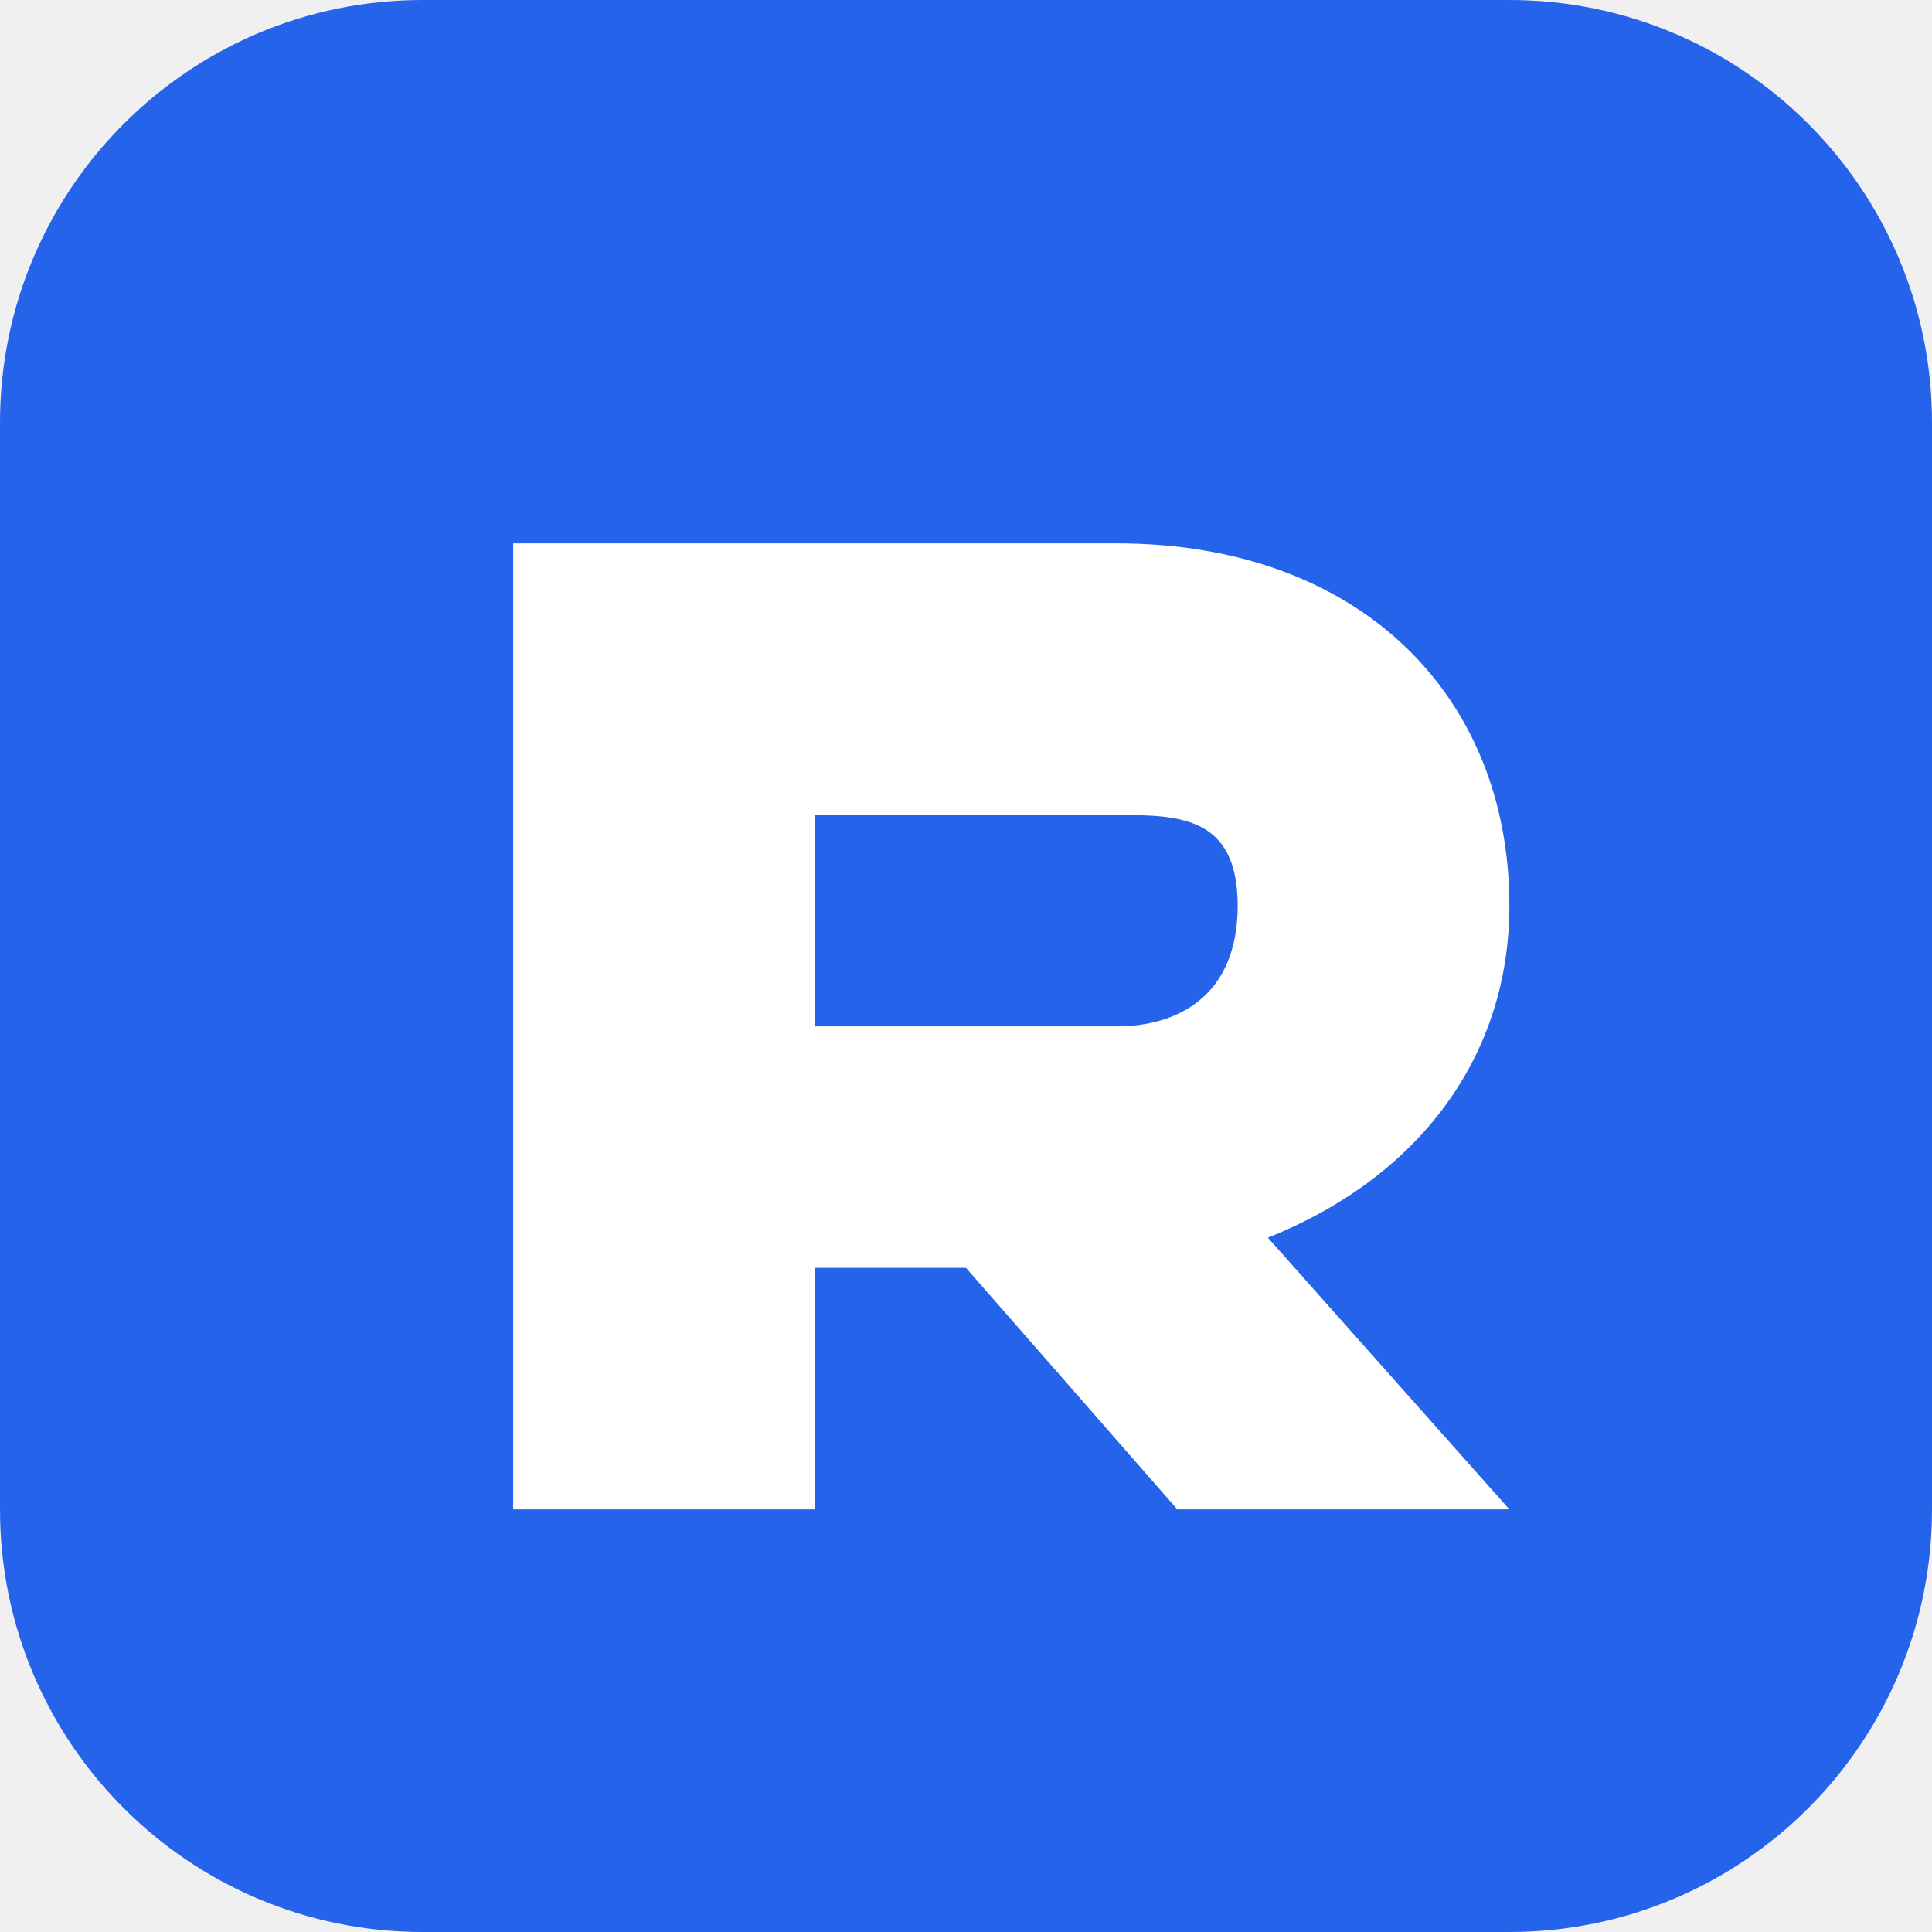
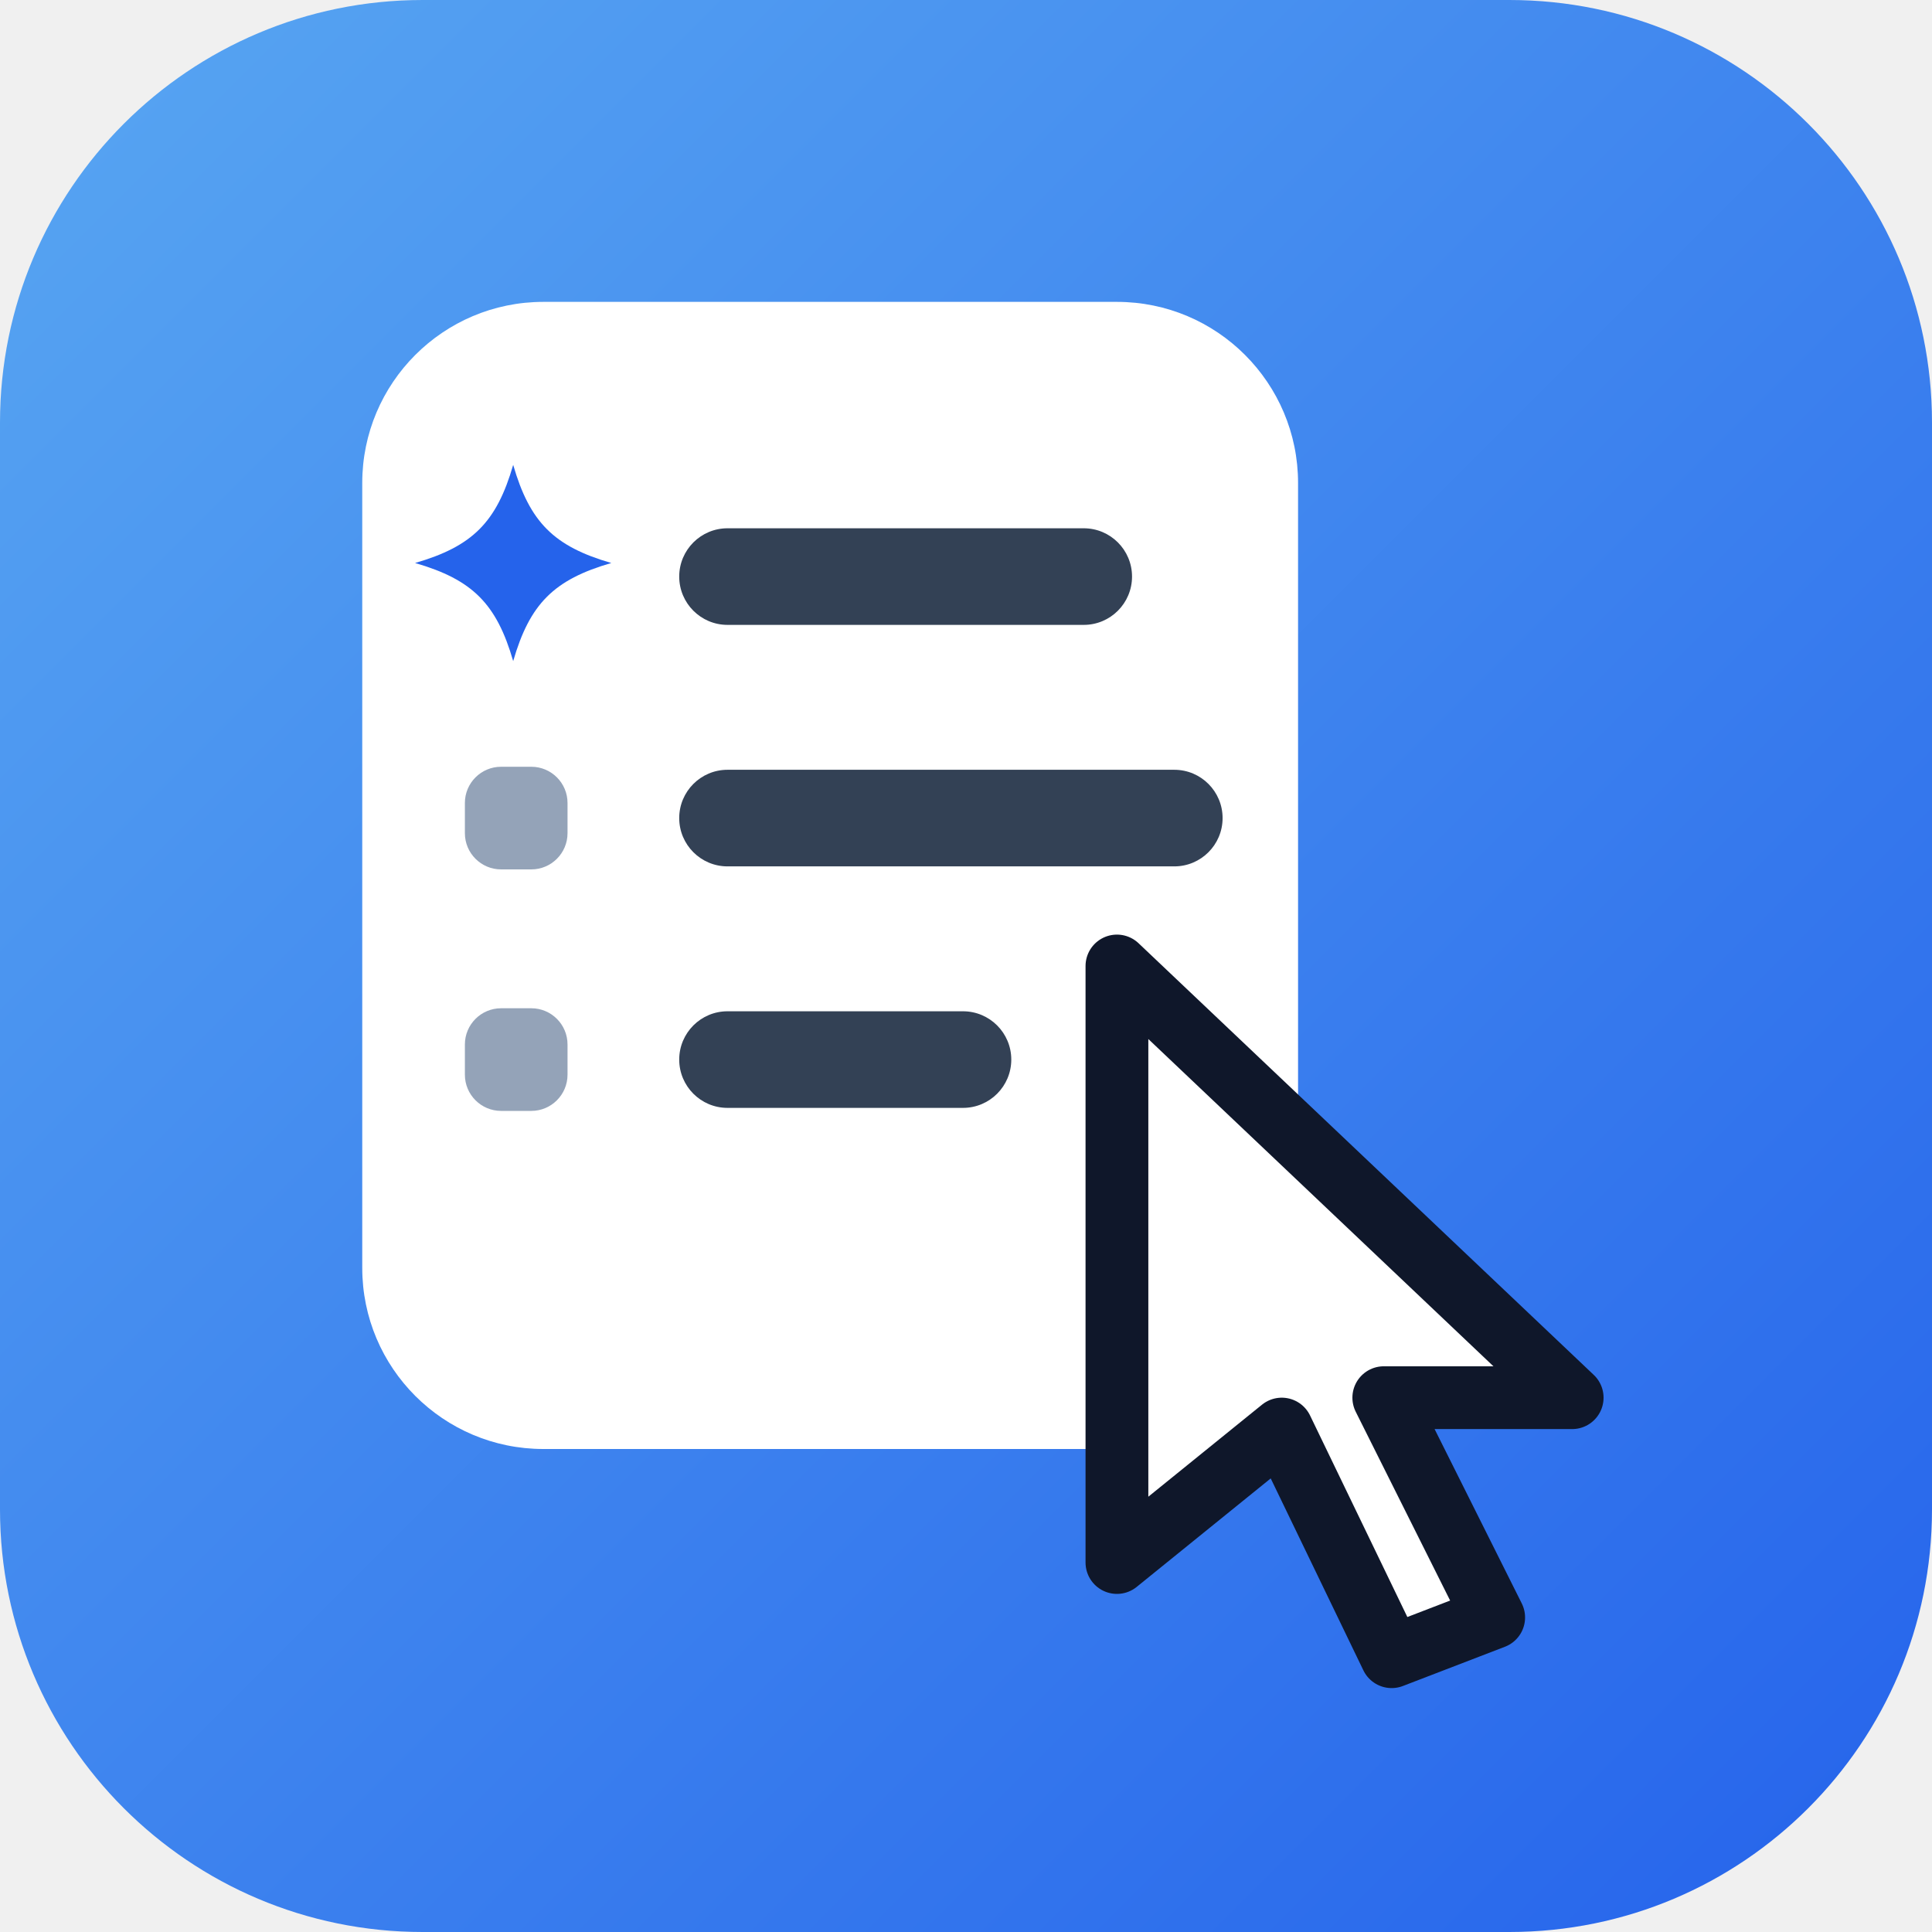
<svg xmlns="http://www.w3.org/2000/svg" viewBox="0 0 64 64">
-   <rect width="64" height="64" rx="14" fill="#2563EB" />
-   <path d="M17 18h20c8 0 13 5 13 12 0 5-3 9-8 11l8 9H39l-7-8h-5v8H17V18zm10 9v7h10c2 0 4-1 4-4s-2-3-4-3H27z" fill="#fff" />
+   <defs>
+     <linearGradient id="g" x1="0" y1="0" x2="64" y2="64" gradientUnits="userSpaceOnUse">
+       <stop offset="0" stop-color="#58A6F2" />
+       <stop offset="1" stop-color="#2563EB" />
+     </linearGradient>
+   </defs>
+   <rect width="64" height="64" rx="14" fill="url(#g)" />
+   <rect x="12" y="10" width="31" height="38" rx="6" fill="#FFFFFF" />
+   <path d="M17 15.4c.55 1.9 1.35 2.7 3.25 3.25-1.9.55-2.7 1.35-3.25 3.25-.55-1.9-1.35-2.7-3.25-3.25 1.9-.55 2.7-1.35 3.25-3.25z" fill="#2563EB" />
+   <rect x="22.5" y="17.5" width="15" height="3.2" rx="1.6" fill="#334155" />
+   <rect x="15.4" y="25.4" width="3.4" height="3.4" rx="1.2" fill="#94A3B8" />
+   <rect x="22.5" y="25.5" width="18" height="3.2" rx="1.6" fill="#334155" />
+   <rect x="15.4" y="33.4" width="3.4" height="3.4" rx="1.2" fill="#94A3B8" />
+   <rect x="22.5" y="33.5" width="11" height="3.2" rx="1.6" fill="#334155" />
+   <g transform="translate(37,32) scale(1.3)">
+     <path d="M0 0 L0 15.2 L4.2 11.8 L7 17.6 L9.6 16.6 L6.8 11 L11.6 11 Z" fill="#FFFFFF" stroke="#0F172A" stroke-width="1.6" stroke-linejoin="round" />
+   </g>
</svg>
